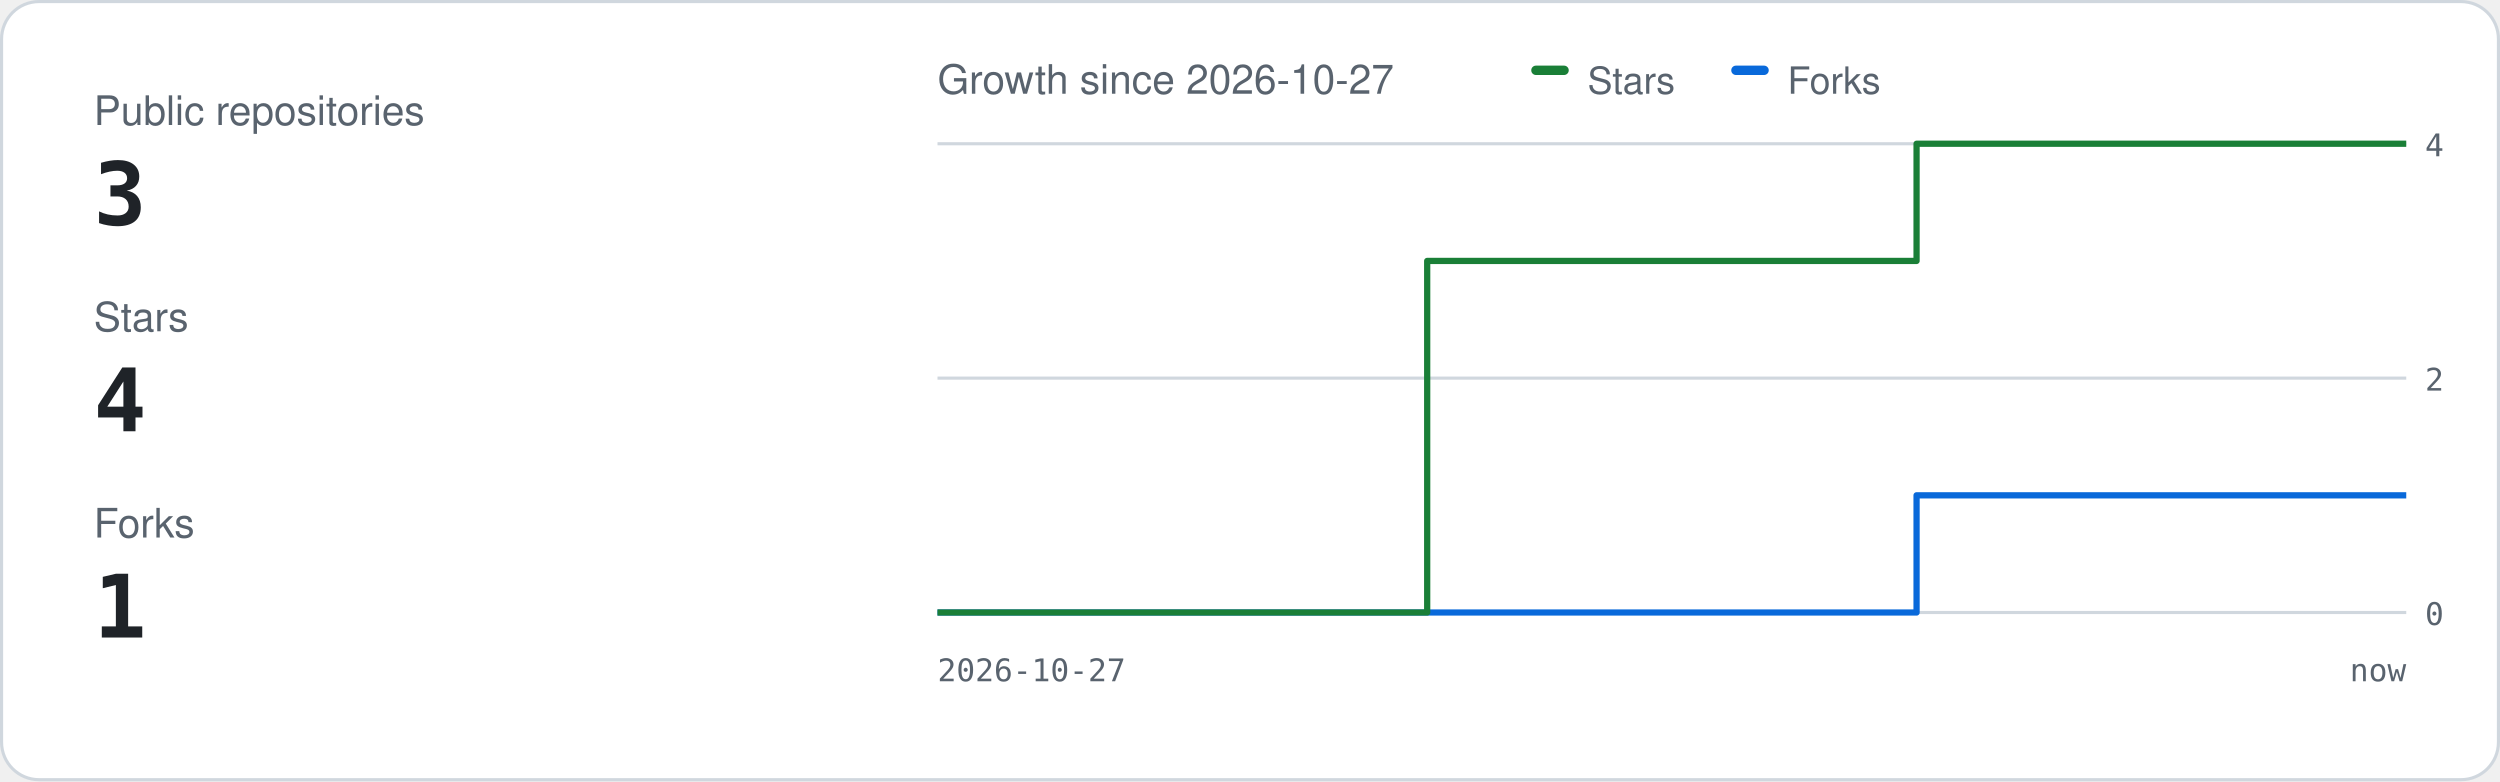
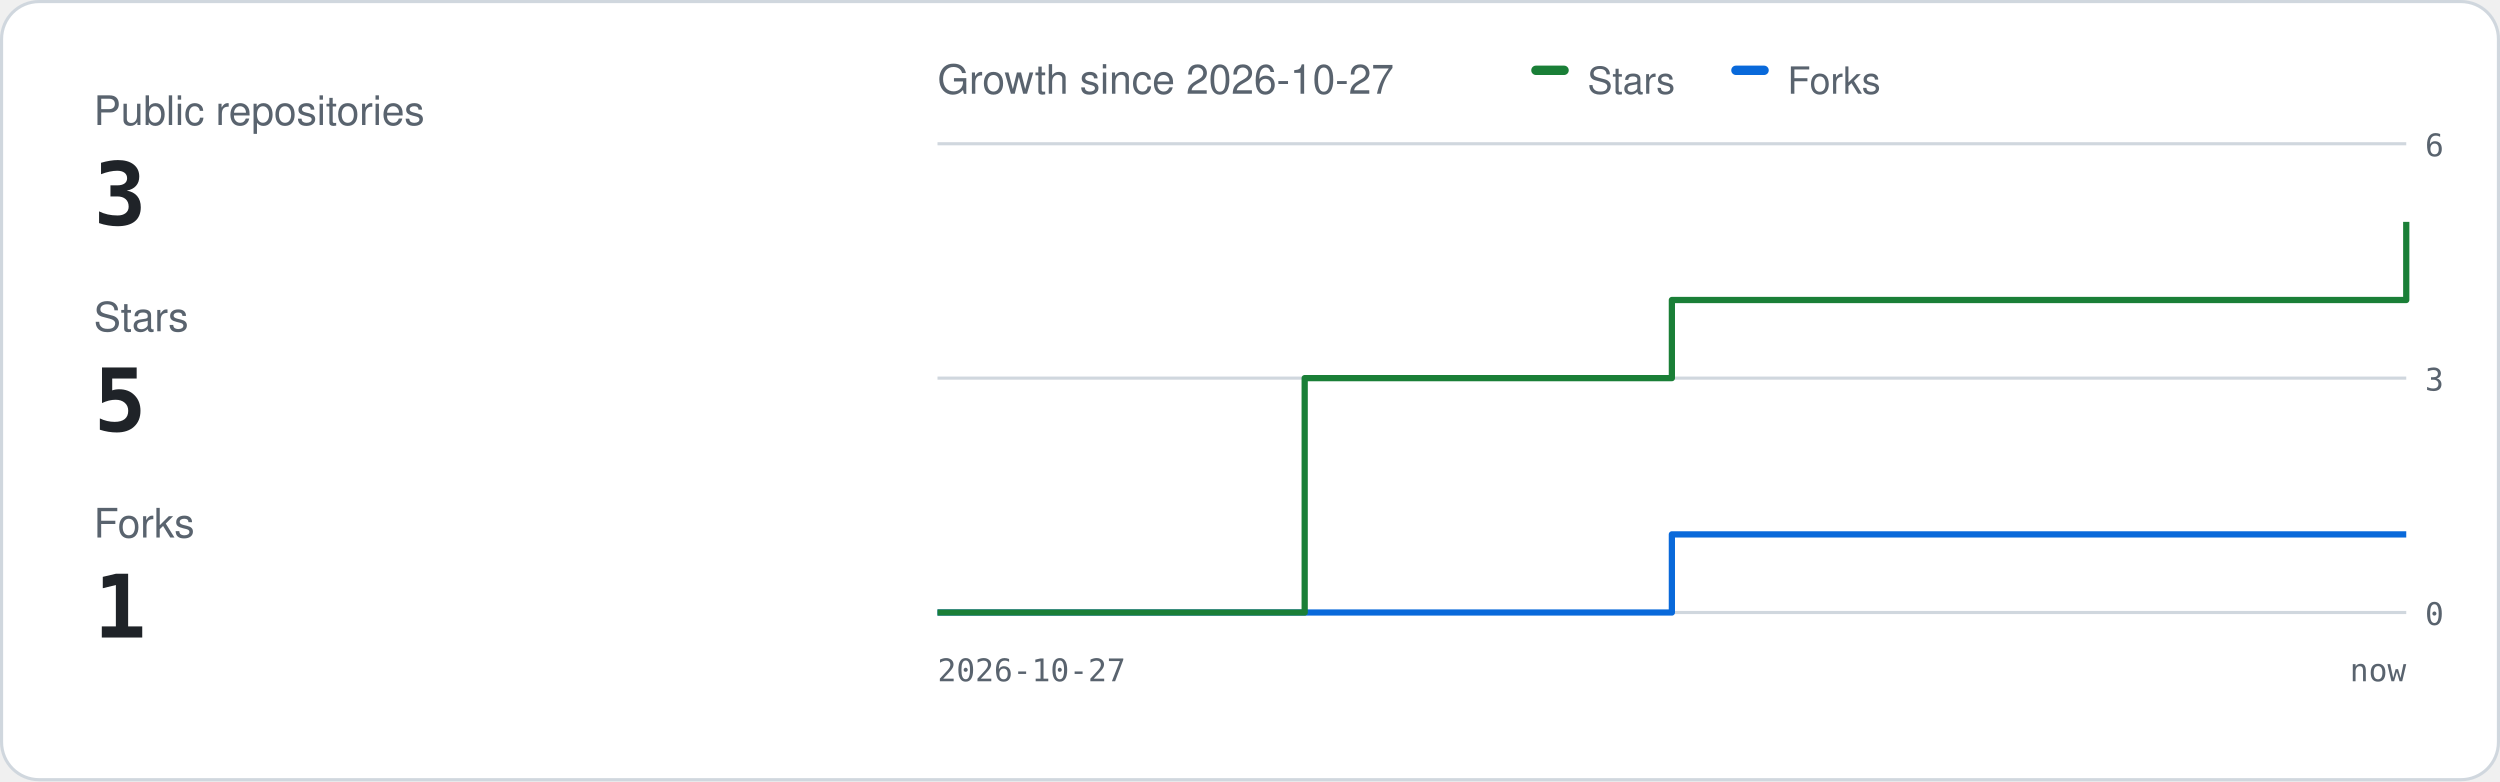
- <svg xmlns="http://www.w3.org/2000/svg" width="800" height="250" viewBox="0 0 800 250" role="img" aria-label="TypeSOL organization: 3 public repositories, 4 stars, 1 forks">
+ <svg xmlns="http://www.w3.org/2000/svg" width="800" height="250" viewBox="0 0 800 250" role="img" aria-label="TypeSOL organization: 3 public repositories, 5 stars, 1 forks">
  <rect x="0.5" y="0.5" width="799" height="249" rx="12" fill="#ffffff" stroke="#d0d7de" />
  <text x="30" y="40" font-family="-apple-system, BlinkMacSystemFont, 'Segoe UI', Helvetica, Arial, sans-serif" font-size="13" fill="#59636e">Public repositories</text>
  <text x="30" y="72" font-family="ui-monospace, SFMono-Regular, Menlo, monospace" font-size="28" font-weight="600" fill="#1f2328">3</text>
  <text x="30" y="106" font-family="-apple-system, BlinkMacSystemFont, 'Segoe UI', Helvetica, Arial, sans-serif" font-size="13" fill="#59636e">Stars</text>
-   <text x="30" y="138" font-family="ui-monospace, SFMono-Regular, Menlo, monospace" font-size="28" font-weight="600" fill="#1f2328">4</text>
+   <text x="30" y="138" font-family="ui-monospace, SFMono-Regular, Menlo, monospace" font-size="28" font-weight="600" fill="#1f2328">5</text>
  <text x="30" y="172" font-family="-apple-system, BlinkMacSystemFont, 'Segoe UI', Helvetica, Arial, sans-serif" font-size="13" fill="#59636e">Forks</text>
  <text x="30" y="204" font-family="ui-monospace, SFMono-Regular, Menlo, monospace" font-size="28" font-weight="600" fill="#1f2328">1</text>
  <text x="300" y="30" font-family="-apple-system, BlinkMacSystemFont, 'Segoe UI', Helvetica, Arial, sans-serif" font-size="13" fill="#59636e">Growth since 2026-10-27</text>
  <rect x="490" y="21" width="12" height="3" rx="1.5" fill="#1a7f37" />
  <text x="508" y="30" font-family="-apple-system, BlinkMacSystemFont, 'Segoe UI', Helvetica, Arial, sans-serif" font-size="12" fill="#59636e">Stars</text>
  <rect x="554" y="21" width="12" height="3" rx="1.5" fill="#0969da" />
  <text x="572" y="30" font-family="-apple-system, BlinkMacSystemFont, 'Segoe UI', Helvetica, Arial, sans-serif" font-size="12" fill="#59636e">Forks</text>
  <line x1="300" x2="770" y1="46" y2="46" stroke="#d0d7de" stroke-width="1" />
-   <text x="776" y="50" font-family="ui-monospace, SFMono-Regular, Menlo, monospace" font-size="10" fill="#59636e">4</text>
+   <text x="776" y="50" font-family="ui-monospace, SFMono-Regular, Menlo, monospace" font-size="10" fill="#59636e">6</text>
  <line x1="300" x2="770" y1="121" y2="121" stroke="#d0d7de" stroke-width="1" />
-   <text x="776" y="125" font-family="ui-monospace, SFMono-Regular, Menlo, monospace" font-size="10" fill="#59636e">2</text>
+   <text x="776" y="125" font-family="ui-monospace, SFMono-Regular, Menlo, monospace" font-size="10" fill="#59636e">3</text>
  <line x1="300" x2="770" y1="196" y2="196" stroke="#d0d7de" stroke-width="1" />
  <text x="776" y="200" font-family="ui-monospace, SFMono-Regular, Menlo, monospace" font-size="10" fill="#59636e">0</text>
-   <path d="M300.0,196.0H456.7V196.0H613.3V158.5H770" fill="none" stroke="#0969da" stroke-width="2" stroke-linejoin="round" />
-   <path d="M300.0,196.0H456.7V83.5H613.3V46.0H770" fill="none" stroke="#1a7f37" stroke-width="2" stroke-linejoin="round" />
+   <path d="M300.0,196.0H417.5V196.0H535.0V171.0H770.0V171.0H770" fill="none" stroke="#0969da" stroke-width="2" stroke-linejoin="round" />
+   <path d="M300.0,196.0H417.5V121.0H535.0V96.0H770.0V71.0H770" fill="none" stroke="#1a7f37" stroke-width="2" stroke-linejoin="round" />
  <text x="300" y="218" font-family="ui-monospace, SFMono-Regular, Menlo, monospace" font-size="10" fill="#59636e">2026-10-27</text>
  <text x="770" y="218" font-family="ui-monospace, SFMono-Regular, Menlo, monospace" font-size="10" fill="#59636e" text-anchor="end">now</text>
</svg>
